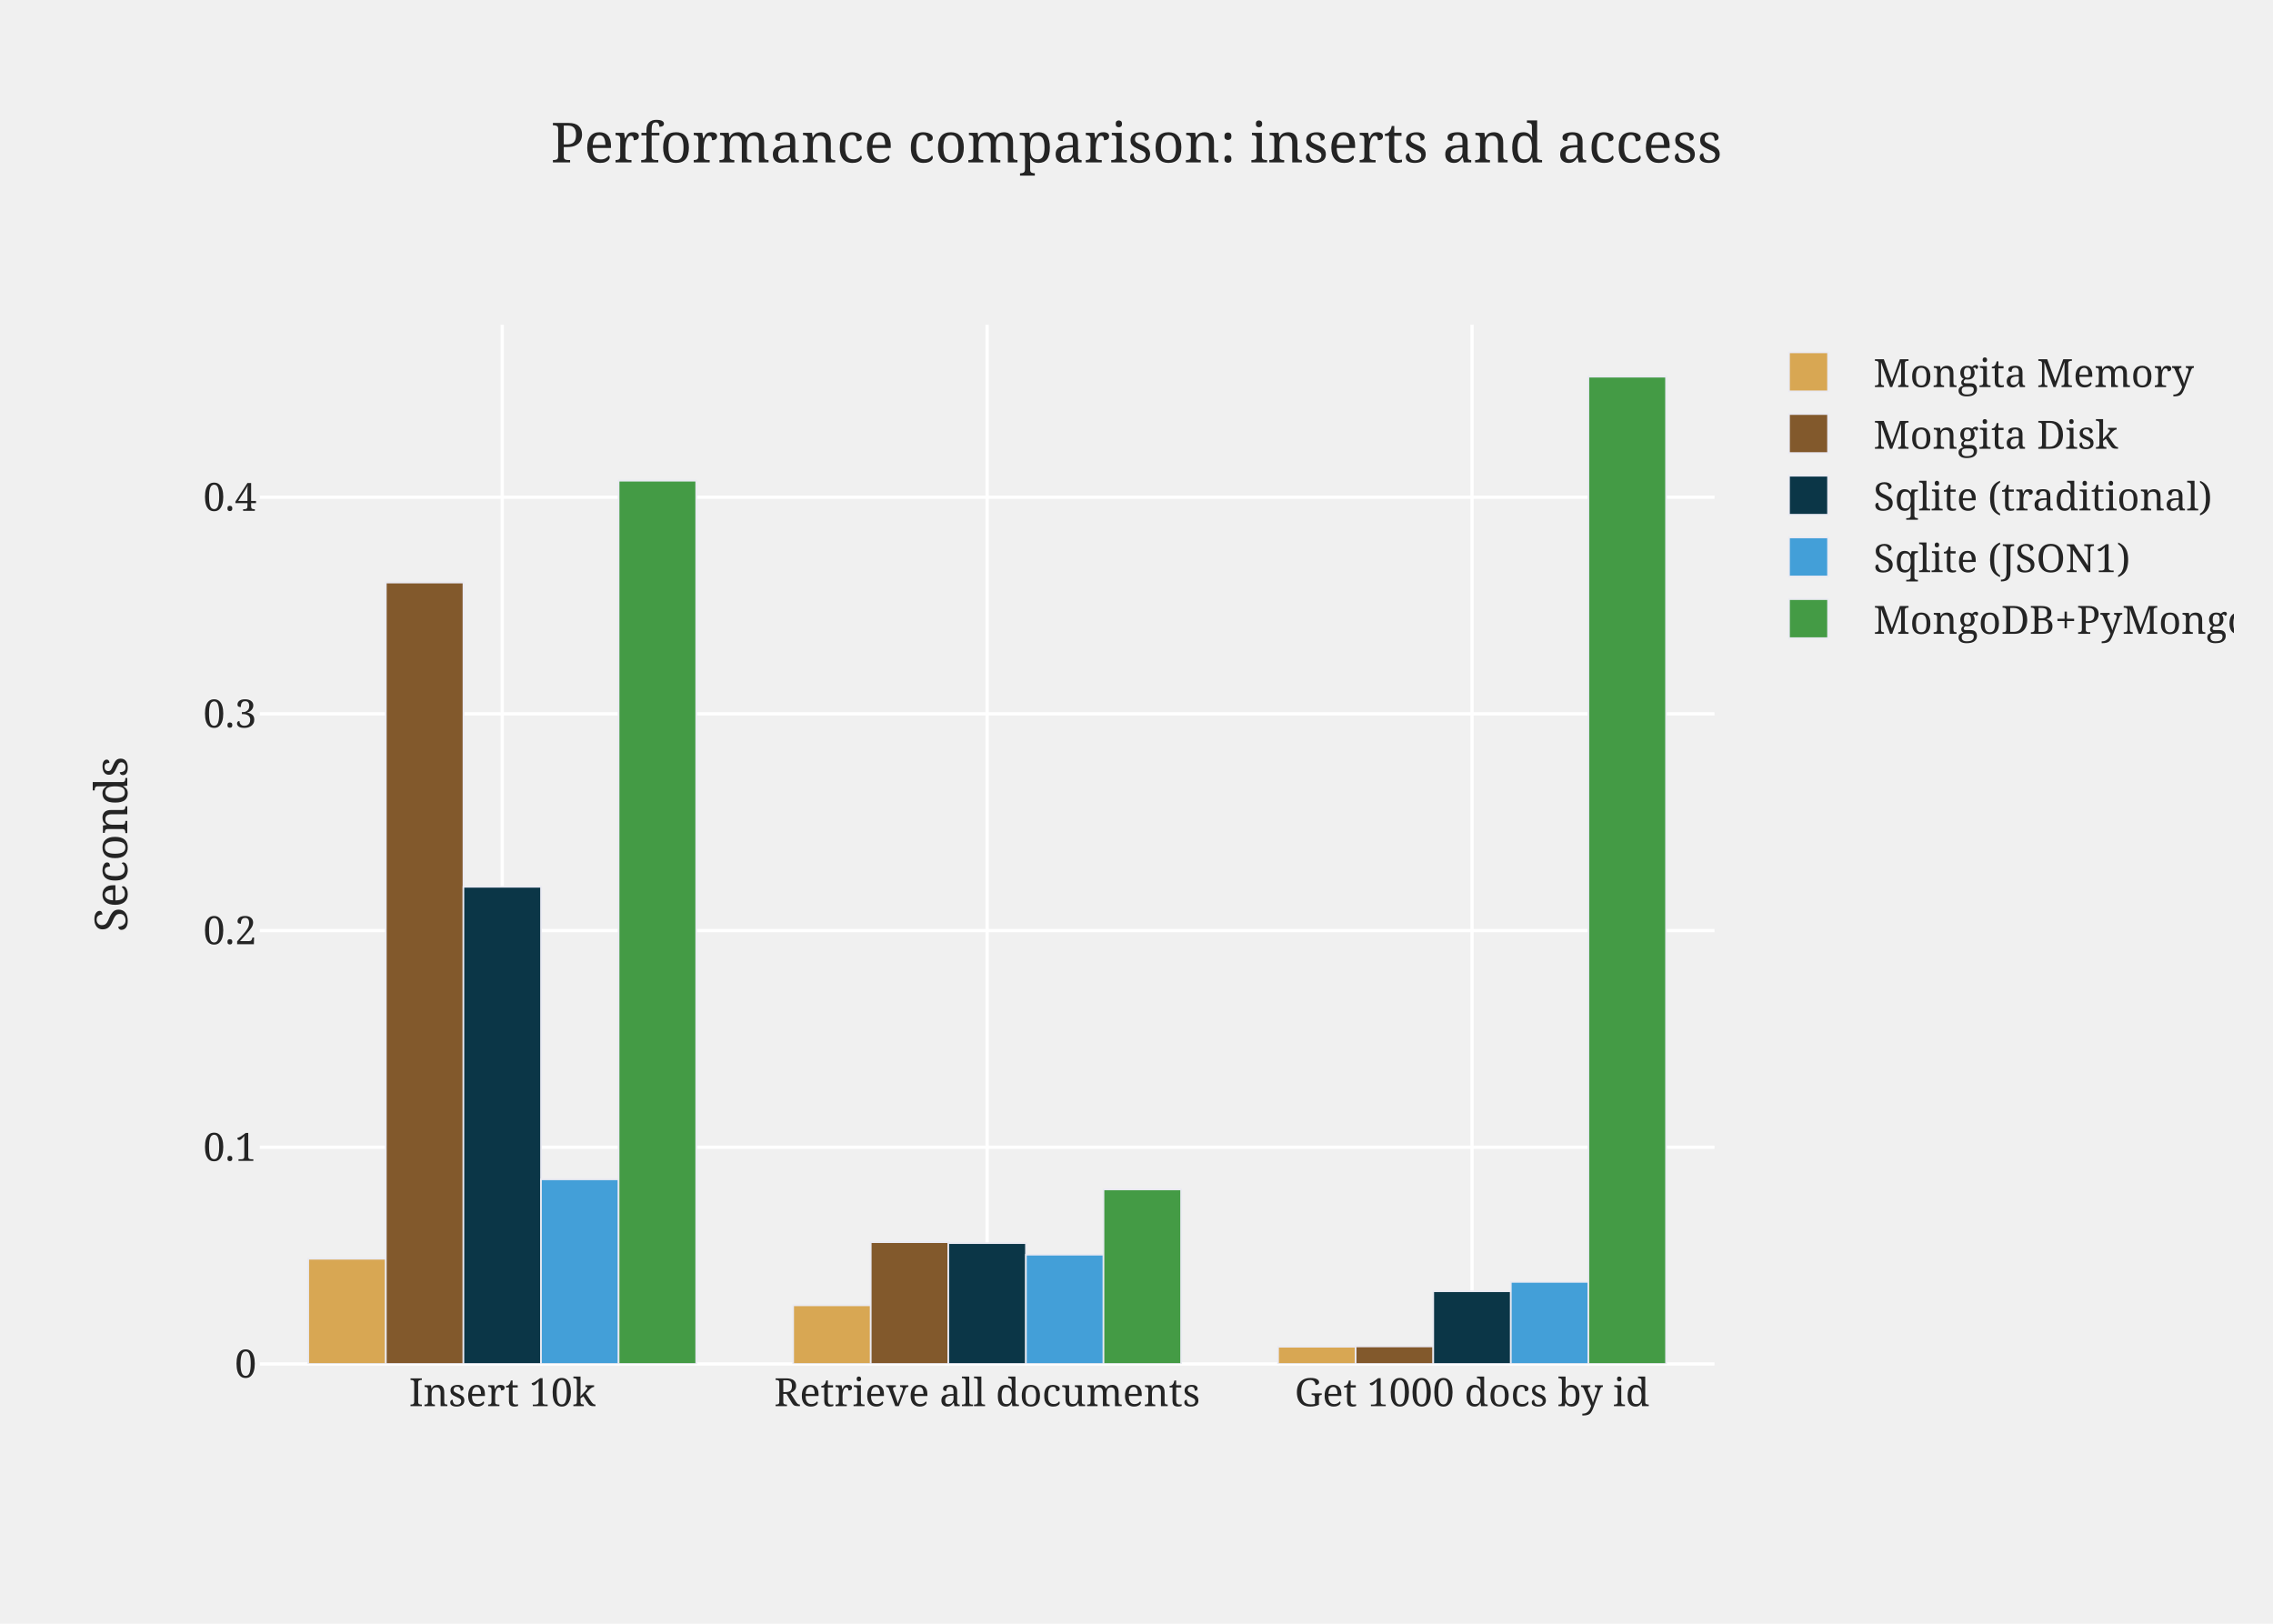
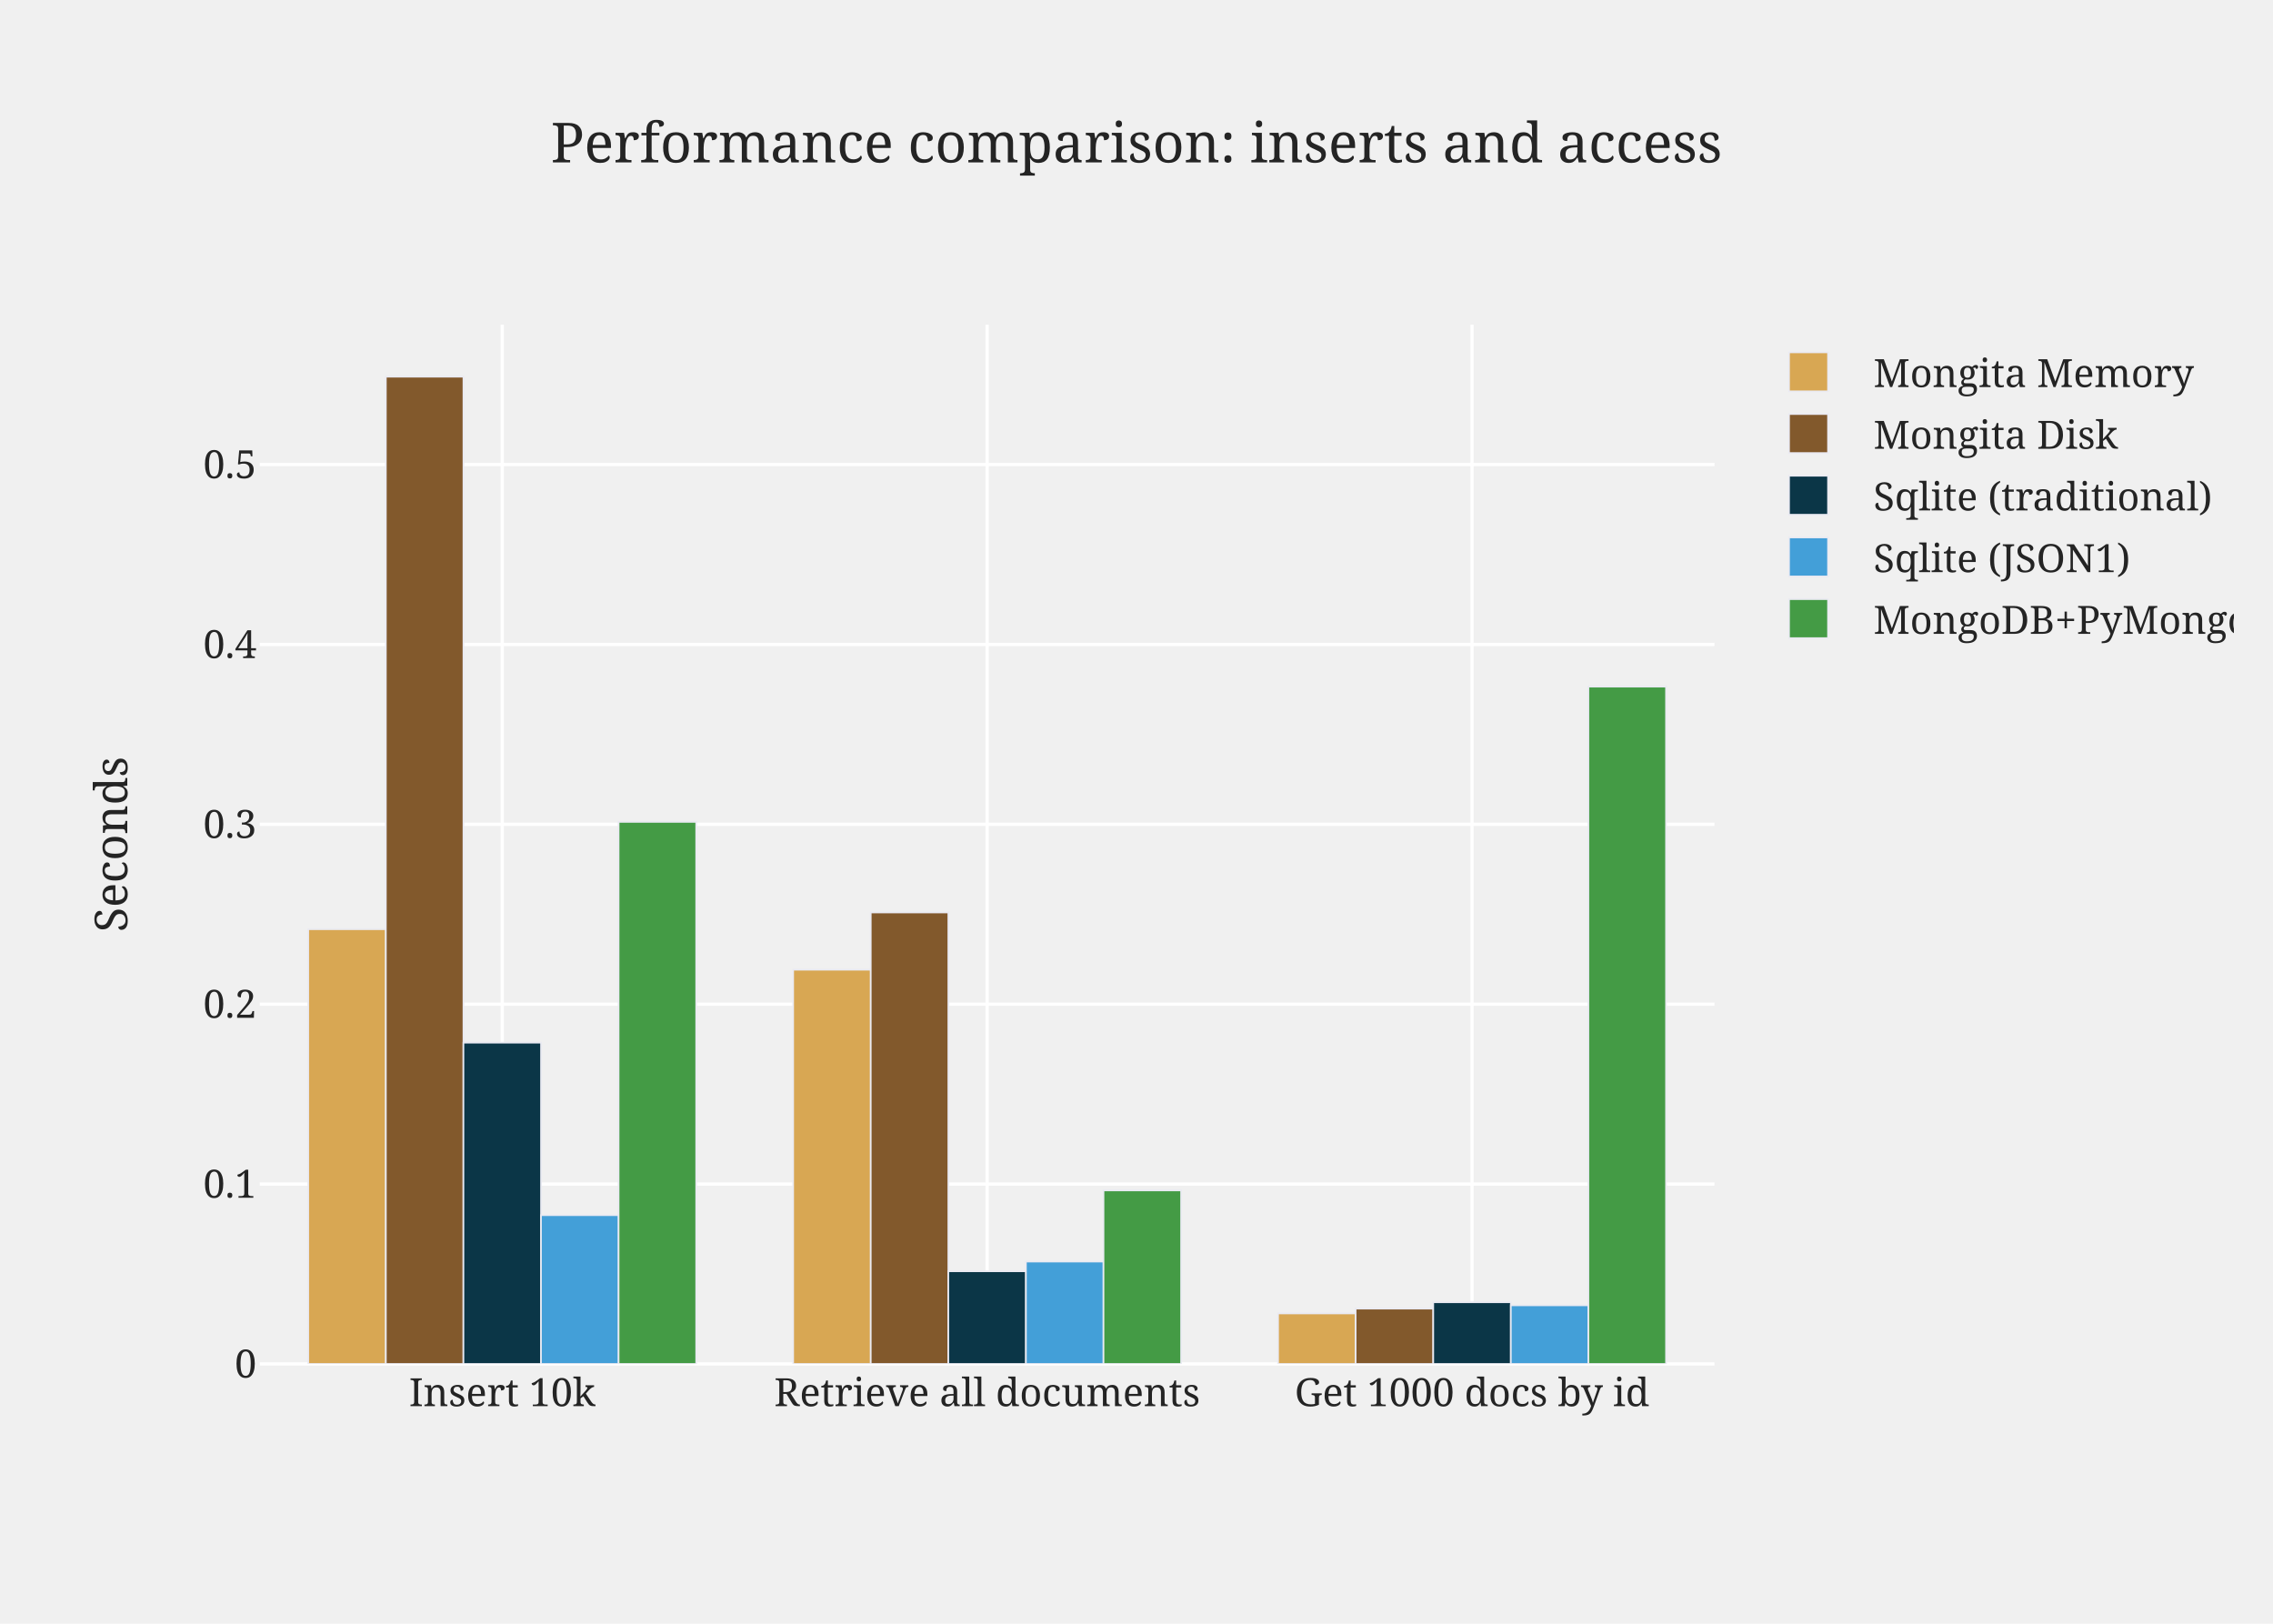
<svg xmlns="http://www.w3.org/2000/svg" class="main-svg" width="700" height="500" style="" viewBox="0 0 700 500">
  <rect x="0" y="0" width="700" height="500" style="fill: rgb(240, 240, 240); fill-opacity: 1;" />
-   <defs id="defs-002d56">
+   <defs id="defs-f46b78">
    <g class="clips">
-       <clipPath id="clip002d56xyplot" class="plotclip">
+       <clipPath id="clipf46b78xyplot" class="plotclip">
        <rect width="448" height="320" />
      </clipPath>
-       <clipPath class="axesclip" id="clip002d56x">
+       <clipPath class="axesclip" id="clipf46b78x">
        <rect x="80" y="0" width="448" height="500" />
      </clipPath>
-       <clipPath class="axesclip" id="clip002d56y">
+       <clipPath class="axesclip" id="clipf46b78y">
        <rect x="0" y="100" width="700" height="320" />
      </clipPath>
-       <clipPath class="axesclip" id="clip002d56xy">
+       <clipPath class="axesclip" id="clipf46b78xy">
        <rect x="80" y="100" width="448" height="320" />
      </clipPath>
    </g>
    <g class="gradients" />
  </defs>
  <g class="bglayer" />
  <g class="layer-below">
    <g class="imagelayer" />
    <g class="shapelayer" />
  </g>
  <g class="cartesianlayer">
    <g class="subplot xy">
      <g class="layer-subplot">
        <g class="shapelayer" />
        <g class="imagelayer" />
      </g>
      <g class="gridlayer">
        <g class="x">
          <path class="xgrid crisp" transform="translate(154.67,0)" d="M0,100v320" style="stroke: rgb(255, 255, 255); stroke-opacity: 1; stroke-width: 1px;" />
          <path class="xgrid crisp" transform="translate(304,0)" d="M0,100v320" style="stroke: rgb(255, 255, 255); stroke-opacity: 1; stroke-width: 1px;" />
          <path class="xgrid crisp" transform="translate(453.33,0)" d="M0,100v320" style="stroke: rgb(255, 255, 255); stroke-opacity: 1; stroke-width: 1px;" />
        </g>
        <g class="y">
-           <path class="ygrid crisp" transform="translate(0,353.27)" d="M80,0h448" style="stroke: rgb(255, 255, 255); stroke-opacity: 1; stroke-width: 1px;" />
-           <path class="ygrid crisp" transform="translate(0,286.55)" d="M80,0h448" style="stroke: rgb(255, 255, 255); stroke-opacity: 1; stroke-width: 1px;" />
-           <path class="ygrid crisp" transform="translate(0,219.82)" d="M80,0h448" style="stroke: rgb(255, 255, 255); stroke-opacity: 1; stroke-width: 1px;" />
-           <path class="ygrid crisp" transform="translate(0,153.1)" d="M80,0h448" style="stroke: rgb(255, 255, 255); stroke-opacity: 1; stroke-width: 1px;" />
+           <path class="ygrid crisp" transform="translate(0,364.61)" d="M80,0h448" style="stroke: rgb(255, 255, 255); stroke-opacity: 1; stroke-width: 1px;" />
+           <path class="ygrid crisp" transform="translate(0,309.22)" d="M80,0h448" style="stroke: rgb(255, 255, 255); stroke-opacity: 1; stroke-width: 1px;" />
+           <path class="ygrid crisp" transform="translate(0,253.83)" d="M80,0h448" style="stroke: rgb(255, 255, 255); stroke-opacity: 1; stroke-width: 1px;" />
+           <path class="ygrid crisp" transform="translate(0,198.44)" d="M80,0h448" style="stroke: rgb(255, 255, 255); stroke-opacity: 1; stroke-width: 1px;" />
+           <path class="ygrid crisp" transform="translate(0,143.05)" d="M80,0h448" style="stroke: rgb(255, 255, 255); stroke-opacity: 1; stroke-width: 1px;" />
        </g>
      </g>
      <g class="zerolinelayer">
        <path class="yzl zl crisp" transform="translate(0,420)" d="M80,0h448" style="stroke: rgb(255, 255, 255); stroke-opacity: 1; stroke-width: 1px;" />
      </g>
      <path class="xlines-below" />
      <path class="ylines-below" />
      <g class="overlines-below" />
      <g class="xaxislayer-below" />
      <g class="yaxislayer-below" />
      <g class="overaxes-below" />
-       <g class="plot" transform="translate(80,100)" clip-path="url('#clip002d56xyplot')">
+       <g class="plot" transform="translate(80,100)" clip-path="url('#clipf46b78xyplot')">
        <g class="barlayer mlayer">
          <g class="trace bars" style="opacity: 1;">
            <g class="points">
              <g class="point">
-                 <path d="M14.93,320V287.62H38.83V320Z" style="vector-effect: non-scaling-stroke; opacity: 1; stroke-width: 0.5px; fill: rgb(216, 167, 83); fill-opacity: 1; stroke: rgb(234, 234, 242); stroke-opacity: 1;" />
-               </g>
-               <g class="point">
-                 <path d="M164.27,320V301.95H188.16V320Z" style="vector-effect: non-scaling-stroke; opacity: 1; stroke-width: 0.5px; fill: rgb(216, 167, 83); fill-opacity: 1; stroke: rgb(234, 234, 242); stroke-opacity: 1;" />
-               </g>
-               <g class="point">
-                 <path d="M313.6,320V314.71H337.49V320Z" style="vector-effect: non-scaling-stroke; opacity: 1; stroke-width: 0.5px; fill: rgb(216, 167, 83); fill-opacity: 1; stroke: rgb(234, 234, 242); stroke-opacity: 1;" />
-               </g>
-             </g>
-           </g>
-           <g class="trace bars" style="opacity: 1;">
-             <g class="points">
-               <g class="point">
-                 <path d="M38.83,320V79.39H62.72V320Z" style="vector-effect: non-scaling-stroke; opacity: 1; stroke-width: 0.5px; fill: rgb(130, 89, 44); fill-opacity: 1; stroke: rgb(234, 234, 242); stroke-opacity: 1;" />
-               </g>
-               <g class="point">
-                 <path d="M188.16,320V282.51H212.05V320Z" style="vector-effect: non-scaling-stroke; opacity: 1; stroke-width: 0.5px; fill: rgb(130, 89, 44); fill-opacity: 1; stroke: rgb(234, 234, 242); stroke-opacity: 1;" />
-               </g>
-               <g class="point">
-                 <path d="M337.49,320V314.61H361.39V320Z" style="vector-effect: non-scaling-stroke; opacity: 1; stroke-width: 0.5px; fill: rgb(130, 89, 44); fill-opacity: 1; stroke: rgb(234, 234, 242); stroke-opacity: 1;" />
-               </g>
-             </g>
-           </g>
-           <g class="trace bars" style="opacity: 1;">
-             <g class="points">
-               <g class="point">
-                 <path d="M62.72,320V173.08H86.61V320Z" style="vector-effect: non-scaling-stroke; opacity: 1; stroke-width: 0.5px; fill: rgb(11, 54, 71); fill-opacity: 1; stroke: rgb(234, 234, 242); stroke-opacity: 1;" />
-               </g>
-               <g class="point">
-                 <path d="M212.05,320V282.8H235.95V320Z" style="vector-effect: non-scaling-stroke; opacity: 1; stroke-width: 0.5px; fill: rgb(11, 54, 71); fill-opacity: 1; stroke: rgb(234, 234, 242); stroke-opacity: 1;" />
-               </g>
-               <g class="point">
-                 <path d="M361.39,320V297.62H385.28V320Z" style="vector-effect: non-scaling-stroke; opacity: 1; stroke-width: 0.5px; fill: rgb(11, 54, 71); fill-opacity: 1; stroke: rgb(234, 234, 242); stroke-opacity: 1;" />
-               </g>
-             </g>
-           </g>
-           <g class="trace bars" style="opacity: 1;">
-             <g class="points">
-               <g class="point">
-                 <path d="M86.61,320V263.16H110.51V320Z" style="vector-effect: non-scaling-stroke; opacity: 1; stroke-width: 0.5px; fill: rgb(67, 159, 216); fill-opacity: 1; stroke: rgb(234, 234, 242); stroke-opacity: 1;" />
-               </g>
-               <g class="point">
-                 <path d="M235.95,320V286.36H259.84V320Z" style="vector-effect: non-scaling-stroke; opacity: 1; stroke-width: 0.5px; fill: rgb(67, 159, 216); fill-opacity: 1; stroke: rgb(234, 234, 242); stroke-opacity: 1;" />
-               </g>
-               <g class="point">
-                 <path d="M385.28,320V294.74H409.17V320Z" style="vector-effect: non-scaling-stroke; opacity: 1; stroke-width: 0.5px; fill: rgb(67, 159, 216); fill-opacity: 1; stroke: rgb(234, 234, 242); stroke-opacity: 1;" />
-               </g>
-             </g>
-           </g>
-           <g class="trace bars" style="opacity: 1;">
-             <g class="points">
-               <g class="point">
-                 <path d="M110.51,320V48.03H134.4V320Z" style="vector-effect: non-scaling-stroke; opacity: 1; stroke-width: 0.5px; fill: rgb(68, 155, 69); fill-opacity: 1; stroke: rgb(234, 234, 242); stroke-opacity: 1;" />
-               </g>
-               <g class="point">
-                 <path d="M259.84,320V266.26H283.73V320Z" style="vector-effect: non-scaling-stroke; opacity: 1; stroke-width: 0.5px; fill: rgb(68, 155, 69); fill-opacity: 1; stroke: rgb(234, 234, 242); stroke-opacity: 1;" />
-               </g>
-               <g class="point">
-                 <path d="M409.17,320V16H433.07V320Z" style="vector-effect: non-scaling-stroke; opacity: 1; stroke-width: 0.5px; fill: rgb(68, 155, 69); fill-opacity: 1; stroke: rgb(234, 234, 242); stroke-opacity: 1;" />
+                 <path d="M14.93,320V186.14H38.83V320Z" style="vector-effect: non-scaling-stroke; opacity: 1; stroke-width: 0.5px; fill: rgb(216, 167, 83); fill-opacity: 1; stroke: rgb(234, 234, 242); stroke-opacity: 1;" />
+               </g>
+               <g class="point">
+                 <path d="M164.27,320V198.61H188.16V320Z" style="vector-effect: non-scaling-stroke; opacity: 1; stroke-width: 0.5px; fill: rgb(216, 167, 83); fill-opacity: 1; stroke: rgb(234, 234, 242); stroke-opacity: 1;" />
+               </g>
+               <g class="point">
+                 <path d="M313.6,320V304.45H337.49V320Z" style="vector-effect: non-scaling-stroke; opacity: 1; stroke-width: 0.5px; fill: rgb(216, 167, 83); fill-opacity: 1; stroke: rgb(234, 234, 242); stroke-opacity: 1;" />
+               </g>
+             </g>
+           </g>
+           <g class="trace bars" style="opacity: 1;">
+             <g class="points">
+               <g class="point">
+                 <path d="M38.83,320V16H62.72V320Z" style="vector-effect: non-scaling-stroke; opacity: 1; stroke-width: 0.5px; fill: rgb(130, 89, 44); fill-opacity: 1; stroke: rgb(234, 234, 242); stroke-opacity: 1;" />
+               </g>
+               <g class="point">
+                 <path d="M188.16,320V180.98H212.05V320Z" style="vector-effect: non-scaling-stroke; opacity: 1; stroke-width: 0.5px; fill: rgb(130, 89, 44); fill-opacity: 1; stroke: rgb(234, 234, 242); stroke-opacity: 1;" />
+               </g>
+               <g class="point">
+                 <path d="M337.49,320V302.97H361.39V320Z" style="vector-effect: non-scaling-stroke; opacity: 1; stroke-width: 0.5px; fill: rgb(130, 89, 44); fill-opacity: 1; stroke: rgb(234, 234, 242); stroke-opacity: 1;" />
+               </g>
+             </g>
+           </g>
+           <g class="trace bars" style="opacity: 1;">
+             <g class="points">
+               <g class="point">
+                 <path d="M62.72,320V221.07H86.61V320Z" style="vector-effect: non-scaling-stroke; opacity: 1; stroke-width: 0.5px; fill: rgb(11, 54, 71); fill-opacity: 1; stroke: rgb(234, 234, 242); stroke-opacity: 1;" />
+               </g>
+               <g class="point">
+                 <path d="M212.05,320V291.47H235.95V320Z" style="vector-effect: non-scaling-stroke; opacity: 1; stroke-width: 0.5px; fill: rgb(11, 54, 71); fill-opacity: 1; stroke: rgb(234, 234, 242); stroke-opacity: 1;" />
+               </g>
+               <g class="point">
+                 <path d="M361.39,320V301.01H385.28V320Z" style="vector-effect: non-scaling-stroke; opacity: 1; stroke-width: 0.5px; fill: rgb(11, 54, 71); fill-opacity: 1; stroke: rgb(234, 234, 242); stroke-opacity: 1;" />
+               </g>
+             </g>
+           </g>
+           <g class="trace bars" style="opacity: 1;">
+             <g class="points">
+               <g class="point">
+                 <path d="M86.61,320V274.19H110.51V320Z" style="vector-effect: non-scaling-stroke; opacity: 1; stroke-width: 0.5px; fill: rgb(67, 159, 216); fill-opacity: 1; stroke: rgb(234, 234, 242); stroke-opacity: 1;" />
+               </g>
+               <g class="point">
+                 <path d="M235.95,320V288.48H259.84V320Z" style="vector-effect: non-scaling-stroke; opacity: 1; stroke-width: 0.5px; fill: rgb(67, 159, 216); fill-opacity: 1; stroke: rgb(234, 234, 242); stroke-opacity: 1;" />
+               </g>
+               <g class="point">
+                 <path d="M385.28,320V301.95H409.17V320Z" style="vector-effect: non-scaling-stroke; opacity: 1; stroke-width: 0.5px; fill: rgb(67, 159, 216); fill-opacity: 1; stroke: rgb(234, 234, 242); stroke-opacity: 1;" />
+               </g>
+             </g>
+           </g>
+           <g class="trace bars" style="opacity: 1;">
+             <g class="points">
+               <g class="point">
+                 <path d="M110.51,320V153.09H134.4V320Z" style="vector-effect: non-scaling-stroke; opacity: 1; stroke-width: 0.5px; fill: rgb(68, 155, 69); fill-opacity: 1; stroke: rgb(234, 234, 242); stroke-opacity: 1;" />
+               </g>
+               <g class="point">
+                 <path d="M259.84,320V266.57H283.73V320Z" style="vector-effect: non-scaling-stroke; opacity: 1; stroke-width: 0.5px; fill: rgb(68, 155, 69); fill-opacity: 1; stroke: rgb(234, 234, 242); stroke-opacity: 1;" />
+               </g>
+               <g class="point">
+                 <path d="M409.17,320V111.44H433.07V320Z" style="vector-effect: non-scaling-stroke; opacity: 1; stroke-width: 0.5px; fill: rgb(68, 155, 69); fill-opacity: 1; stroke: rgb(234, 234, 242); stroke-opacity: 1;" />
              </g>
            </g>
          </g>
        </g>
      </g>
      <g class="overplot" />
      <path class="xlines-above crisp" style="fill: none;" d="M0,0" />
      <path class="ylines-above crisp" style="fill: none;" d="M0,0" />
      <g class="overlines-above" />
      <g class="xaxislayer-above">
        <g class="xtick">
          <text text-anchor="middle" x="0" y="433" transform="translate(154.67,0)" style="font-family: Garamond; font-size: 12px; fill: rgb(36, 36, 36); fill-opacity: 1; white-space: pre;">Insert 10k</text>
        </g>
        <g class="xtick">
          <text text-anchor="middle" x="0" y="433" transform="translate(304,0)" style="font-family: Garamond; font-size: 12px; fill: rgb(36, 36, 36); fill-opacity: 1; white-space: pre;">Retrieve all documents</text>
        </g>
        <g class="xtick">
          <text text-anchor="middle" x="0" y="433" transform="translate(453.33,0)" style="font-family: Garamond; font-size: 12px; fill: rgb(36, 36, 36); fill-opacity: 1; white-space: pre;">Get 1000 docs by id</text>
        </g>
      </g>
      <g class="yaxislayer-above">
        <g class="ytick">
          <text text-anchor="end" x="79" y="4.2" transform="translate(0,420)" style="font-family: Garamond; font-size: 12px; fill: rgb(36, 36, 36); fill-opacity: 1; white-space: pre;">0</text>
        </g>
        <g class="ytick">
-           <text text-anchor="end" x="79" y="4.2" transform="translate(0,353.27)" style="font-family: Garamond; font-size: 12px; fill: rgb(36, 36, 36); fill-opacity: 1; white-space: pre;">0.1</text>
-         </g>
-         <g class="ytick">
-           <text text-anchor="end" x="79" y="4.2" transform="translate(0,286.55)" style="font-family: Garamond; font-size: 12px; fill: rgb(36, 36, 36); fill-opacity: 1; white-space: pre;">0.2</text>
-         </g>
-         <g class="ytick">
-           <text text-anchor="end" x="79" y="4.2" transform="translate(0,219.82)" style="font-family: Garamond; font-size: 12px; fill: rgb(36, 36, 36); fill-opacity: 1; white-space: pre;">0.3</text>
-         </g>
-         <g class="ytick">
-           <text text-anchor="end" x="79" y="4.2" transform="translate(0,153.1)" style="font-family: Garamond; font-size: 12px; fill: rgb(36, 36, 36); fill-opacity: 1; white-space: pre;">0.4</text>
+           <text text-anchor="end" x="79" y="4.2" transform="translate(0,364.61)" style="font-family: Garamond; font-size: 12px; fill: rgb(36, 36, 36); fill-opacity: 1; white-space: pre;">0.1</text>
+         </g>
+         <g class="ytick">
+           <text text-anchor="end" x="79" y="4.2" transform="translate(0,309.22)" style="font-family: Garamond; font-size: 12px; fill: rgb(36, 36, 36); fill-opacity: 1; white-space: pre;">0.2</text>
+         </g>
+         <g class="ytick">
+           <text text-anchor="end" x="79" y="4.2" transform="translate(0,253.83)" style="font-family: Garamond; font-size: 12px; fill: rgb(36, 36, 36); fill-opacity: 1; white-space: pre;">0.3</text>
+         </g>
+         <g class="ytick">
+           <text text-anchor="end" x="79" y="4.2" transform="translate(0,198.44)" style="font-family: Garamond; font-size: 12px; fill: rgb(36, 36, 36); fill-opacity: 1; white-space: pre;">0.4</text>
+         </g>
+         <g class="ytick">
+           <text text-anchor="end" x="79" y="4.2" transform="translate(0,143.05)" style="font-family: Garamond; font-size: 12px; fill: rgb(36, 36, 36); fill-opacity: 1; white-space: pre;">0.5</text>
        </g>
      </g>
      <g class="overaxes-above" />
    </g>
  </g>
  <g class="polarlayer" />
  <g class="ternarylayer" />
  <g class="geolayer" />
  <g class="funnelarealayer" />
  <g class="pielayer" />
  <g class="treemaplayer" />
  <g class="sunburstlayer" />
  <g class="glimages" />
-   <defs id="topdefs-002d56">
+   <defs id="topdefs-f46b78">
    <g class="clips" />
-     <clipPath id="legend002d56">
+     <clipPath id="legendf46b78">
      <rect width="151" height="105" x="0" y="0" />
    </clipPath>
  </defs>
  <g class="layer-above">
    <g class="imagelayer" />
    <g class="shapelayer" />
  </g>
  <g class="infolayer">
    <g class="legend" pointer-events="all" transform="translate(536.96,100)">
      <rect class="bg" shape-rendering="crispEdges" style="stroke: rgb(68, 68, 68); stroke-opacity: 1; fill: rgb(240, 240, 240); fill-opacity: 1; stroke-width: 0px;" width="151" height="105" x="0" y="0" />
-       <g class="scrollbox" transform="" clip-path="url('#legend002d56')">
+       <g class="scrollbox" transform="" clip-path="url('#legendf46b78')">
        <g class="groups">
          <g class="traces" style="opacity: 1;" transform="translate(0,14.5)">
            <text class="legendtext" text-anchor="start" x="40" y="4.68" style="font-family: Garamond; font-size: 12px; fill: rgb(36, 36, 36); fill-opacity: 1; white-space: pre;">Mongita Memory</text>
            <g class="layers" style="opacity: 1;">
              <g class="legendfill" />
              <g class="legendlines" />
              <g class="legendsymbols">
                <g class="legendpoints">
                  <path class="legendundefined" d="M6,6H-6V-6H6Z" transform="translate(20,0)" style="stroke-width: 0.5px; fill: rgb(216, 167, 83); fill-opacity: 1; stroke: rgb(234, 234, 242); stroke-opacity: 1;" />
                </g>
              </g>
            </g>
            <rect class="legendtoggle" x="0" y="-9.5" width="145.453" height="19" style="fill: rgb(0, 0, 0); fill-opacity: 0;" />
          </g>
          <g class="traces" style="opacity: 1;" transform="translate(0,33.5)">
            <text class="legendtext" text-anchor="start" x="40" y="4.68" style="font-family: Garamond; font-size: 12px; fill: rgb(36, 36, 36); fill-opacity: 1; white-space: pre;">Mongita Disk</text>
            <g class="layers" style="opacity: 1;">
              <g class="legendfill" />
              <g class="legendlines" />
              <g class="legendsymbols">
                <g class="legendpoints">
                  <path class="legendundefined" d="M6,6H-6V-6H6Z" transform="translate(20,0)" style="stroke-width: 0.5px; fill: rgb(130, 89, 44); fill-opacity: 1; stroke: rgb(234, 234, 242); stroke-opacity: 1;" />
                </g>
              </g>
            </g>
            <rect class="legendtoggle" x="0" y="-9.5" width="145.453" height="19" style="fill: rgb(0, 0, 0); fill-opacity: 0;" />
          </g>
          <g class="traces" style="opacity: 1;" transform="translate(0,52.5)">
            <text class="legendtext" text-anchor="start" x="40" y="4.68" style="font-family: Garamond; font-size: 12px; fill: rgb(36, 36, 36); fill-opacity: 1; white-space: pre;">Sqlite (traditional)</text>
            <g class="layers" style="opacity: 1;">
              <g class="legendfill" />
              <g class="legendlines" />
              <g class="legendsymbols">
                <g class="legendpoints">
                  <path class="legendundefined" d="M6,6H-6V-6H6Z" transform="translate(20,0)" style="stroke-width: 0.5px; fill: rgb(11, 54, 71); fill-opacity: 1; stroke: rgb(234, 234, 242); stroke-opacity: 1;" />
                </g>
              </g>
            </g>
            <rect class="legendtoggle" x="0" y="-9.5" width="145.453" height="19" style="fill: rgb(0, 0, 0); fill-opacity: 0;" />
          </g>
          <g class="traces" style="opacity: 1;" transform="translate(0,71.5)">
            <text class="legendtext" text-anchor="start" x="40" y="4.68" style="font-family: Garamond; font-size: 12px; fill: rgb(36, 36, 36); fill-opacity: 1; white-space: pre;">Sqlite (JSON1)</text>
            <g class="layers" style="opacity: 1;">
              <g class="legendfill" />
              <g class="legendlines" />
              <g class="legendsymbols">
                <g class="legendpoints">
                  <path class="legendundefined" d="M6,6H-6V-6H6Z" transform="translate(20,0)" style="stroke-width: 0.5px; fill: rgb(67, 159, 216); fill-opacity: 1; stroke: rgb(234, 234, 242); stroke-opacity: 1;" />
                </g>
              </g>
            </g>
            <rect class="legendtoggle" x="0" y="-9.5" width="145.453" height="19" style="fill: rgb(0, 0, 0); fill-opacity: 0;" />
          </g>
          <g class="traces" style="opacity: 1;" transform="translate(0,90.5)">
            <text class="legendtext" text-anchor="start" x="40" y="4.68" style="font-family: Garamond; font-size: 12px; fill: rgb(36, 36, 36); fill-opacity: 1; white-space: pre;">MongoDB+PyMongo</text>
            <g class="layers" style="opacity: 1;">
              <g class="legendfill" />
              <g class="legendlines" />
              <g class="legendsymbols">
                <g class="legendpoints">
                  <path class="legendundefined" d="M6,6H-6V-6H6Z" transform="translate(20,0)" style="stroke-width: 0.5px; fill: rgb(68, 155, 69); fill-opacity: 1; stroke: rgb(234, 234, 242); stroke-opacity: 1;" />
                </g>
              </g>
            </g>
            <rect class="legendtoggle" x="0" y="-9.5" width="145.453" height="19" style="fill: rgb(0, 0, 0); fill-opacity: 0;" />
          </g>
        </g>
      </g>
      <rect class="scrollbar" rx="20" ry="3" width="0" height="0" style="fill: rgb(128, 139, 164); fill-opacity: 1;" x="0" y="0" />
    </g>
    <g class="g-gtitle">
      <text class="gtitle" x="350" y="50" text-anchor="middle" dy="0em" style="font-family: Garamond; font-size: 17px; fill: rgb(36, 36, 36); opacity: 1; font-weight: normal; white-space: pre;">Performance comparison: inserts and access</text>
    </g>
    <g class="g-xtitle" />
    <g class="g-ytitle">
      <text class="ytitle" transform="rotate(-90,39.2,260)" x="39.2" y="260" text-anchor="middle" style="font-family: Garamond; font-size: 14px; fill: rgb(36, 36, 36); opacity: 1; font-weight: normal; white-space: pre;">Seconds</text>
    </g>
  </g>
</svg>
